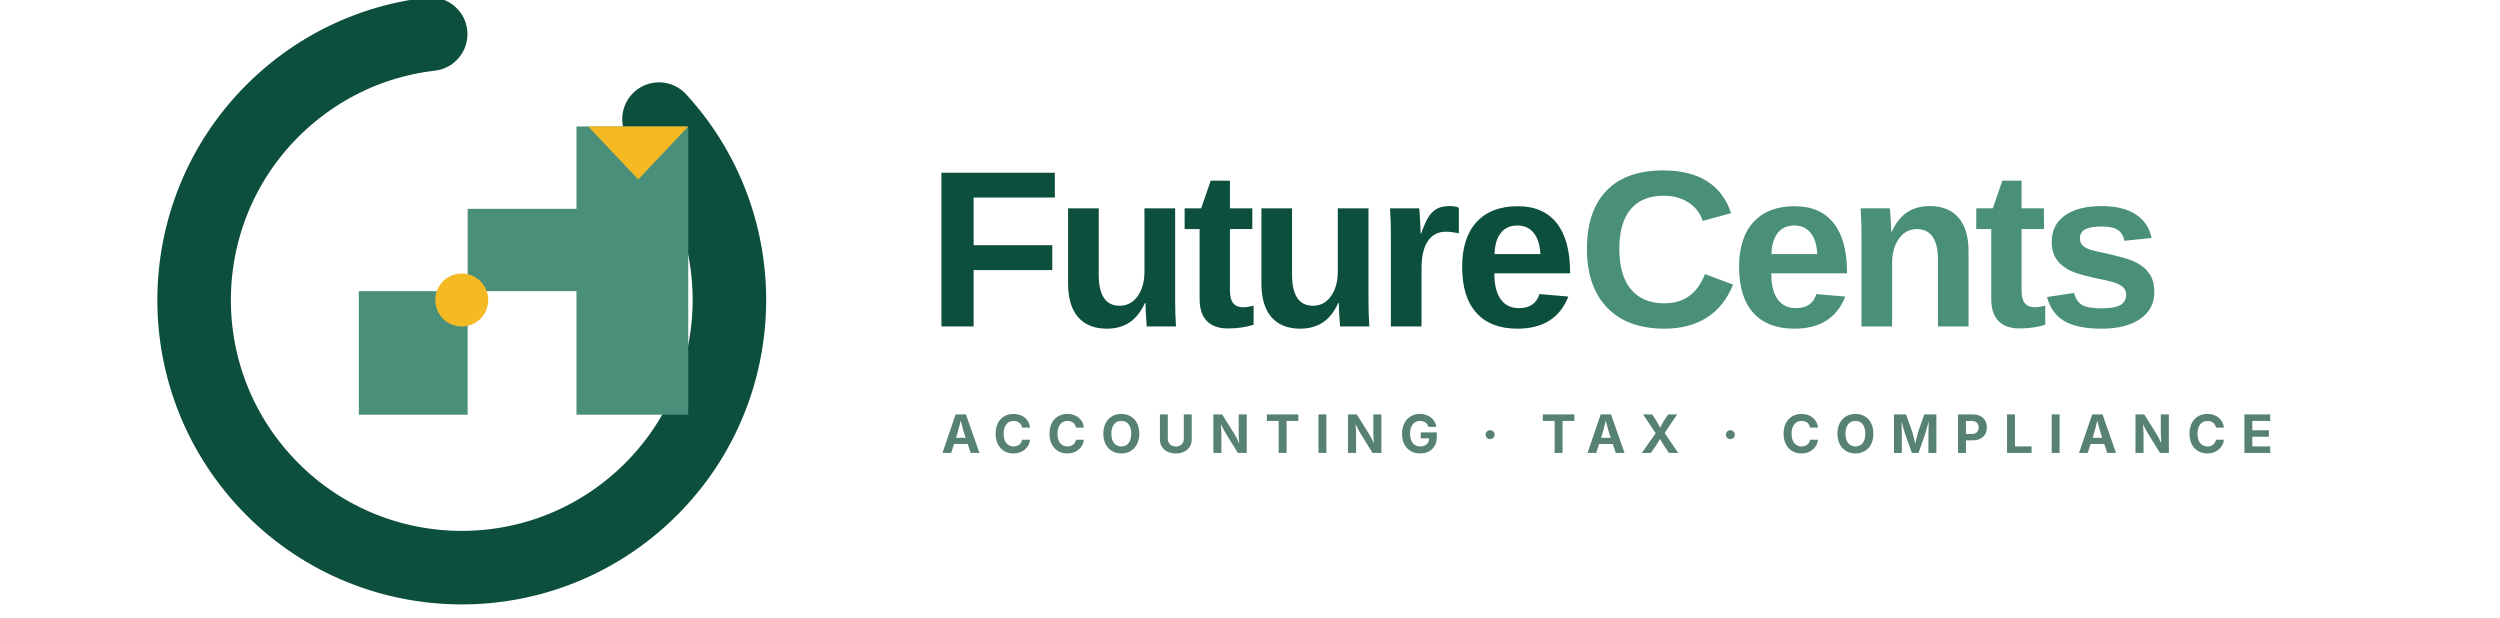
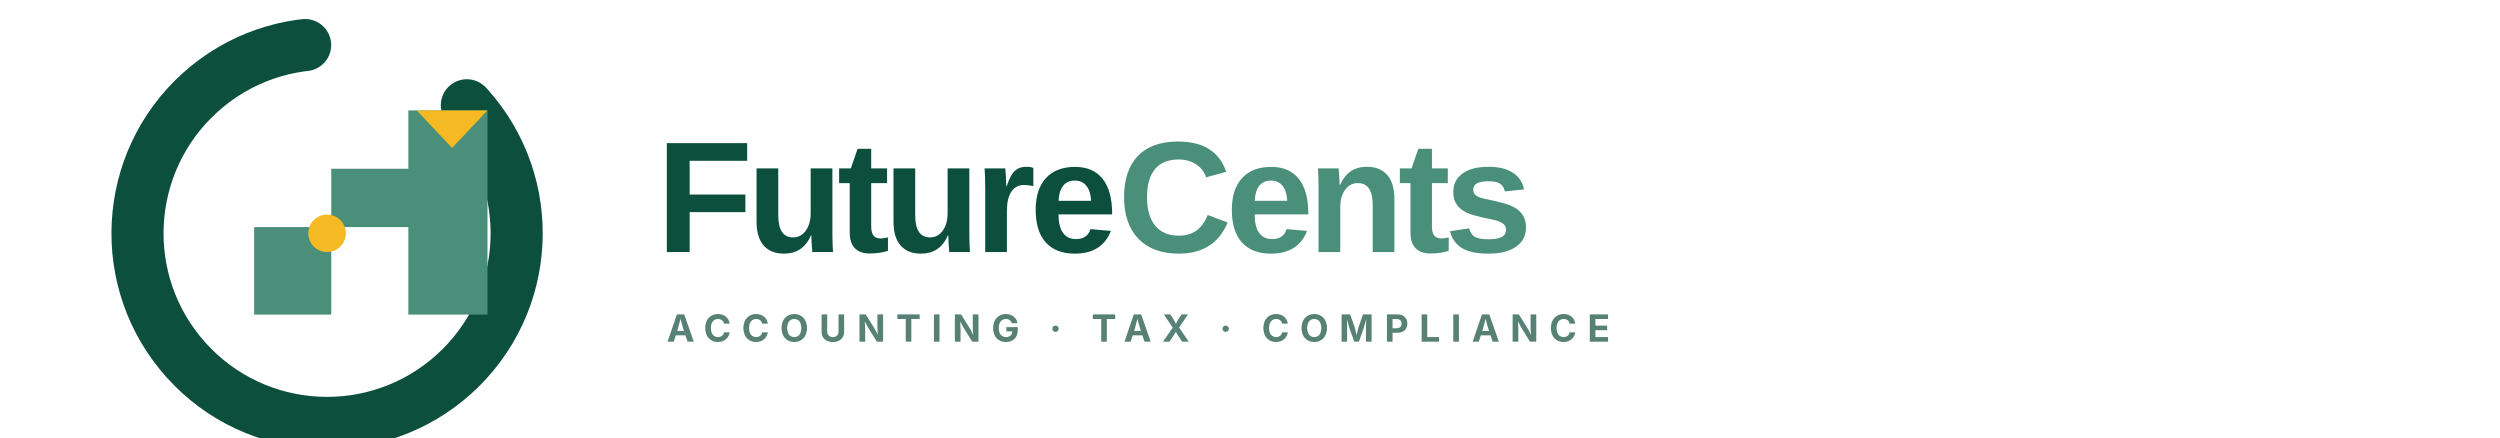
- <svg xmlns="http://www.w3.org/2000/svg" viewBox="0 75 850 210" role="img" aria-labelledby="title desc">
+ <svg xmlns="http://www.w3.org/2000/svg" viewBox="0 65 1200 210" role="img" aria-labelledby="title desc">
  <rect width="1200" height="370" fill="none" />
  <g transform="translate(45 65)">
    <circle cx="112" cy="112" r="91" fill="none" stroke="#0D4F3D" stroke-width="25" stroke-linecap="round" stroke-dasharray="485 86" transform="rotate(-42 112 112)" />
    <path d="M77 151V109h37v-28h37v-28h38v98h-38v-42h-37v42H77Z" fill="#4A8F7A" />
    <path d="m155 53 34 0-17 18" fill="#F5B923" />
    <circle cx="112" cy="112" r="9" fill="#F5B923" />
  </g>
  <g transform="translate(315 108)">
    <text x="0" y="78" font-family="Plus Jakarta Sans, Arial, sans-serif" font-size="76" font-weight="800" letter-spacing="-3" fill="#0D4F3D">Future<tspan fill="#4A8F7A">Cents</tspan>
    </text>
    <text x="5" y="121" font-family="Inter, Arial, sans-serif" font-size="18" font-weight="700" letter-spacing="5" fill="#568174">ACCOUNTING · TAX · COMPLIANCE</text>
  </g>
</svg>
